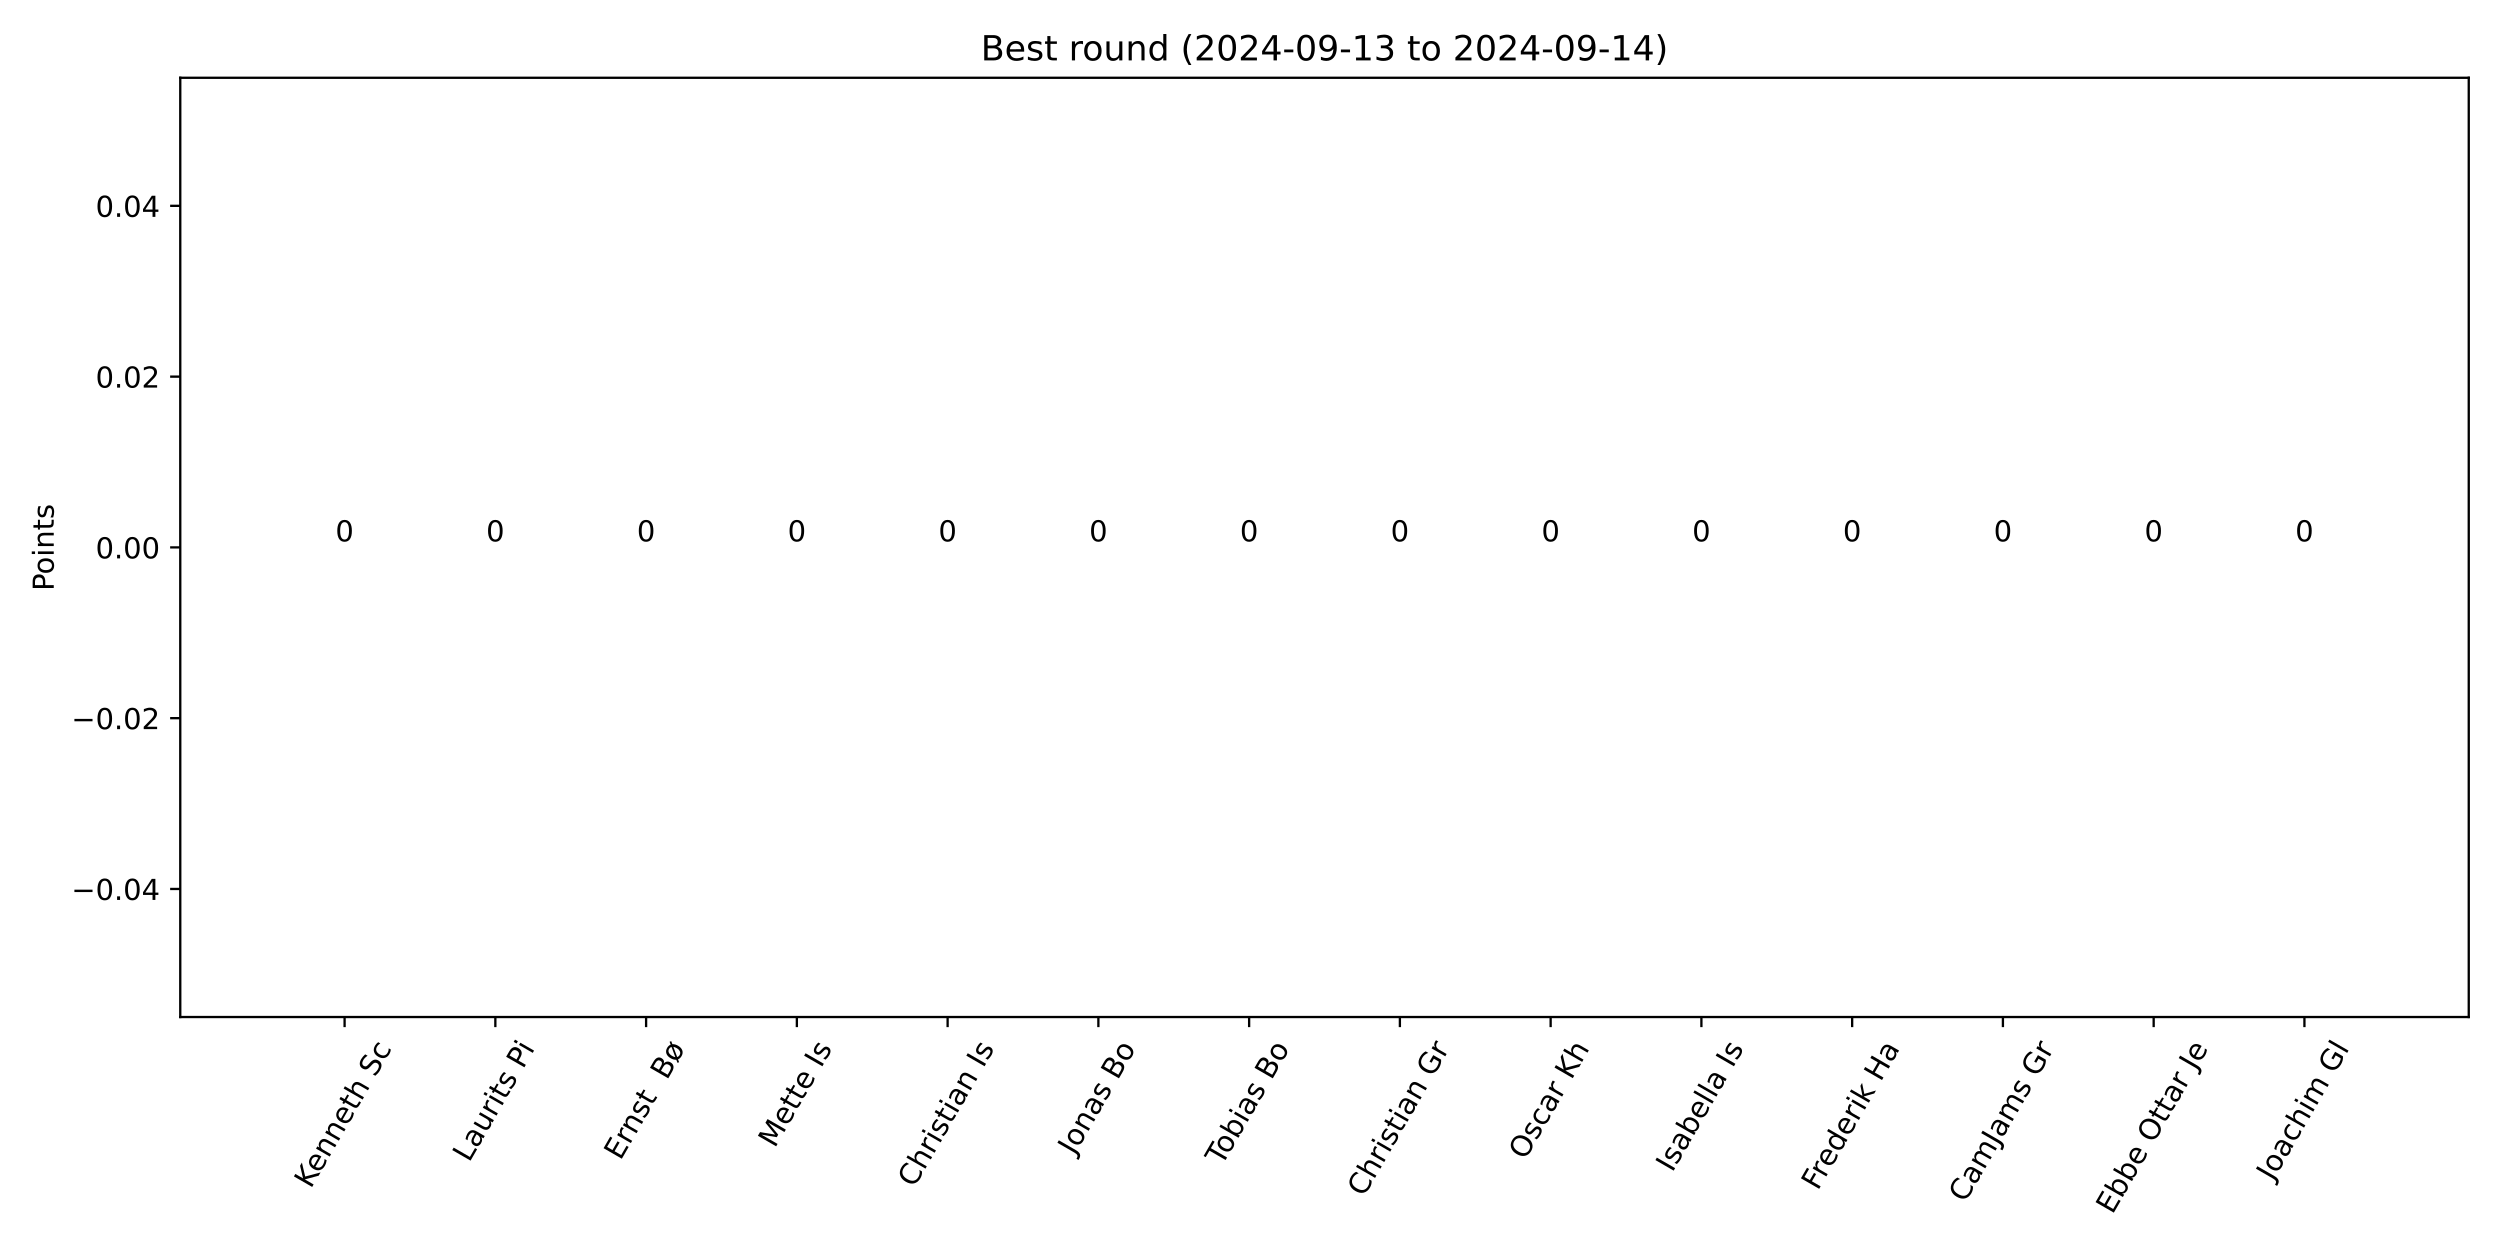
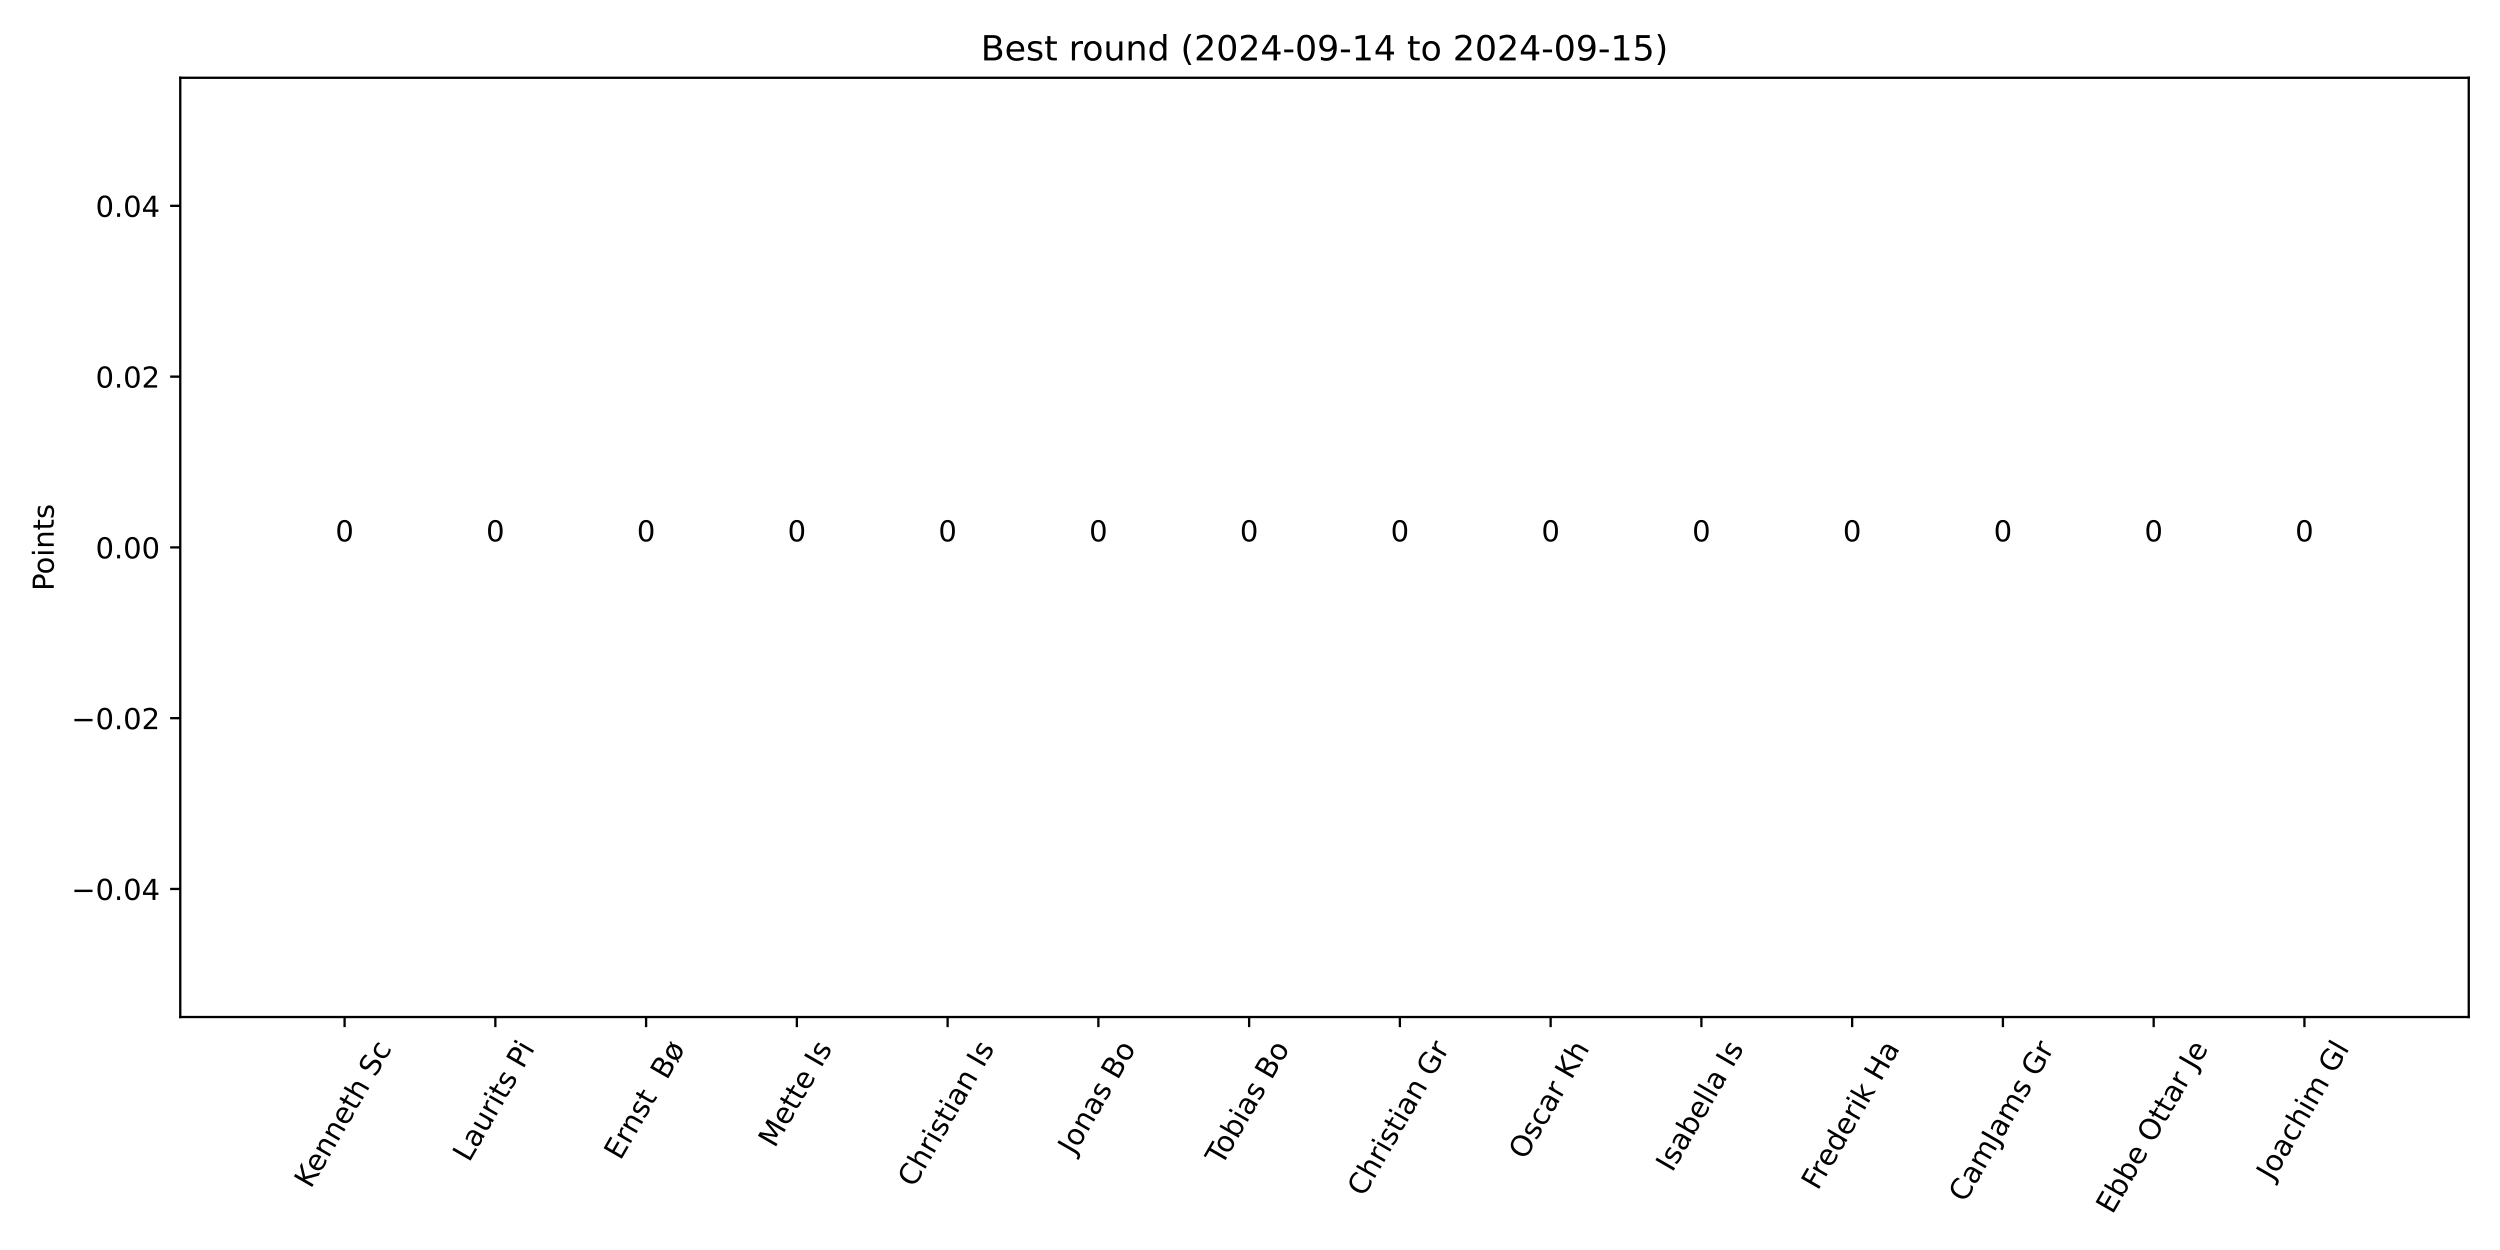
<svg xmlns="http://www.w3.org/2000/svg" xmlns:xlink="http://www.w3.org/1999/xlink" width="864pt" height="432pt" viewBox="0 0 864 432" version="1.1">
  <defs>
    <style type="text/css">*{stroke-linejoin: round; stroke-linecap: butt}</style>
  </defs>
  <g id="figure_1">
    <g id="patch_1">
      <path d="M 0 432  L 864 432  L 864 0  L 0 0  z " style="fill: #ffffff" />
    </g>
    <g id="axes_1">
      <g id="patch_2">
        <path d="M 62.3 351.483  L 853.2 351.483  L 853.2 26.88  L 62.3 26.88  z " style="fill: #ffffff" />
      </g>
      <g id="patch_3">
-         <path d="M 98.25 189.181  L 139.931 189.181  L 139.931 189.181  L 98.25 189.181  z " clip-path="url(#pc4d45baeca)" style="fill: #1e90ff" />
+         <path d="M 98.25 189.181  L 139.931 189.181  L 139.931 189.181  L 98.25 189.181  z " clip-path="url(#pec7736396a)" style="fill: #1e90ff" />
      </g>
      <g id="patch_4">
-         <path d="M 150.351 189.181  L 192.033 189.181  L 192.033 189.181  L 150.351 189.181  z " clip-path="url(#pc4d45baeca)" style="fill: #1e90ff" />
+         <path d="M 150.351 189.181  L 192.033 189.181  L 192.033 189.181  L 150.351 189.181  z " clip-path="url(#pec7736396a)" style="fill: #1e90ff" />
      </g>
      <g id="patch_5">
-         <path d="M 202.453 189.181  L 244.134 189.181  L 244.134 189.181  L 202.453 189.181  z " clip-path="url(#pc4d45baeca)" style="fill: #1e90ff" />
+         <path d="M 202.453 189.181  L 244.134 189.181  L 244.134 189.181  L 202.453 189.181  z " clip-path="url(#pec7736396a)" style="fill: #1e90ff" />
      </g>
      <g id="patch_6">
-         <path d="M 254.554 189.181  L 296.236 189.181  L 296.236 189.181  L 254.554 189.181  z " clip-path="url(#pc4d45baeca)" style="fill: #1e90ff" />
+         <path d="M 254.554 189.181  L 296.236 189.181  L 296.236 189.181  L 254.554 189.181  z " clip-path="url(#pec7736396a)" style="fill: #1e90ff" />
      </g>
      <g id="patch_7">
-         <path d="M 306.656 189.181  L 348.337 189.181  L 348.337 189.181  L 306.656 189.181  z " clip-path="url(#pc4d45baeca)" style="fill: #1e90ff" />
+         <path d="M 306.656 189.181  L 348.337 189.181  L 348.337 189.181  L 306.656 189.181  z " clip-path="url(#pec7736396a)" style="fill: #1e90ff" />
      </g>
      <g id="patch_8">
-         <path d="M 358.757 189.181  L 400.438 189.181  L 400.438 189.181  L 358.757 189.181  z " clip-path="url(#pc4d45baeca)" style="fill: #1e90ff" />
+         <path d="M 358.757 189.181  L 400.438 189.181  L 400.438 189.181  L 358.757 189.181  z " clip-path="url(#pec7736396a)" style="fill: #1e90ff" />
      </g>
      <g id="patch_9">
-         <path d="M 410.859 189.181  L 452.54 189.181  L 452.54 189.181  L 410.859 189.181  z " clip-path="url(#pc4d45baeca)" style="fill: #1e90ff" />
+         <path d="M 410.859 189.181  L 452.54 189.181  L 452.54 189.181  L 410.859 189.181  z " clip-path="url(#pec7736396a)" style="fill: #1e90ff" />
      </g>
      <g id="patch_10">
-         <path d="M 462.96 189.181  L 504.641 189.181  L 504.641 189.181  L 462.96 189.181  z " clip-path="url(#pc4d45baeca)" style="fill: #1e90ff" />
+         <path d="M 462.96 189.181  L 504.641 189.181  L 504.641 189.181  L 462.96 189.181  z " clip-path="url(#pec7736396a)" style="fill: #1e90ff" />
      </g>
      <g id="patch_11">
-         <path d="M 515.062 189.181  L 556.743 189.181  L 556.743 189.181  L 515.062 189.181  z " clip-path="url(#pc4d45baeca)" style="fill: #1e90ff" />
+         <path d="M 515.062 189.181  L 556.743 189.181  L 556.743 189.181  L 515.062 189.181  z " clip-path="url(#pec7736396a)" style="fill: #1e90ff" />
      </g>
      <g id="patch_12">
-         <path d="M 567.163 189.181  L 608.844 189.181  L 608.844 189.181  L 567.163 189.181  z " clip-path="url(#pc4d45baeca)" style="fill: #1e90ff" />
+         <path d="M 567.163 189.181  L 608.844 189.181  L 608.844 189.181  L 567.163 189.181  z " clip-path="url(#pec7736396a)" style="fill: #1e90ff" />
      </g>
      <g id="patch_13">
-         <path d="M 619.264 189.181  L 660.946 189.181  L 660.946 189.181  L 619.264 189.181  z " clip-path="url(#pc4d45baeca)" style="fill: #1e90ff" />
+         <path d="M 619.264 189.181  L 660.946 189.181  L 660.946 189.181  L 619.264 189.181  z " clip-path="url(#pec7736396a)" style="fill: #1e90ff" />
      </g>
      <g id="patch_14">
-         <path d="M 671.366 189.181  L 713.047 189.181  L 713.047 189.181  L 671.366 189.181  z " clip-path="url(#pc4d45baeca)" style="fill: #1e90ff" />
+         <path d="M 671.366 189.181  L 713.047 189.181  L 713.047 189.181  L 671.366 189.181  z " clip-path="url(#pec7736396a)" style="fill: #1e90ff" />
      </g>
      <g id="patch_15">
-         <path d="M 723.467 189.181  L 765.149 189.181  L 765.149 189.181  L 723.467 189.181  z " clip-path="url(#pc4d45baeca)" style="fill: #1e90ff" />
+         <path d="M 723.467 189.181  L 765.149 189.181  L 765.149 189.181  L 723.467 189.181  z " clip-path="url(#pec7736396a)" style="fill: #1e90ff" />
      </g>
      <g id="patch_16">
-         <path d="M 775.569 189.181  L 817.25 189.181  L 817.25 189.181  L 775.569 189.181  z " clip-path="url(#pc4d45baeca)" style="fill: #1e90ff" />
+         <path d="M 775.569 189.181  L 817.25 189.181  L 817.25 189.181  L 775.569 189.181  z " clip-path="url(#pec7736396a)" style="fill: #1e90ff" />
      </g>
      <g id="matplotlib.axis_1">
        <g id="xtick_1">
          <g id="line2d_1">
            <defs>
-               <path id="mfe3cca4dce" d="M 0 0  L 0 3.5  " style="stroke: #000000; stroke-width: 0.8" />
+               <path id="m405145135f" d="M 0 0  L 0 3.5  " style="stroke: #000000; stroke-width: 0.8" />
            </defs>
            <g>
-               <use xlink:href="#mfe3cca4dce" x="119.091" y="351.483" style="stroke: #000000; stroke-width: 0.8" />
+               <use xlink:href="#m405145135f" x="119.091" y="351.483" style="stroke: #000000; stroke-width: 0.8" />
            </g>
          </g>
          <g id="text_1">
            <g transform="translate(107.3998 411.0581) rotate(-60) scale(0.1 -0.1)">
              <defs>
                <path id="DejaVuSans-4b" d="M 628 4666  L 1259 4666  L 1259 2694  L 3353 4666  L 4166 4666  L 1850 2491  L 4331 0  L 3500 0  L 1259 2247  L 1259 0  L 628 0  L 628 4666  z " transform="scale(0.015625)" />
                <path id="DejaVuSans-65" d="M 3597 1894  L 3597 1613  L 953 1613  Q 991 1019 1311 708  Q 1631 397 2203 397  Q 2534 397 2845 478  Q 3156 559 3463 722  L 3463 178  Q 3153 47 2828 -22  Q 2503 -91 2169 -91  Q 1331 -91 842 396  Q 353 884 353 1716  Q 353 2575 817 3079  Q 1281 3584 2069 3584  Q 2775 3584 3186 3129  Q 3597 2675 3597 1894  z M 3022 2063  Q 3016 2534 2758 2815  Q 2500 3097 2075 3097  Q 1594 3097 1305 2825  Q 1016 2553 972 2059  L 3022 2063  z " transform="scale(0.015625)" />
                <path id="DejaVuSans-6e" d="M 3513 2113  L 3513 0  L 2938 0  L 2938 2094  Q 2938 2591 2744 2837  Q 2550 3084 2163 3084  Q 1697 3084 1428 2787  Q 1159 2491 1159 1978  L 1159 0  L 581 0  L 581 3500  L 1159 3500  L 1159 2956  Q 1366 3272 1645 3428  Q 1925 3584 2291 3584  Q 2894 3584 3203 3211  Q 3513 2838 3513 2113  z " transform="scale(0.015625)" />
                <path id="DejaVuSans-74" d="M 1172 4494  L 1172 3500  L 2356 3500  L 2356 3053  L 1172 3053  L 1172 1153  Q 1172 725 1289 603  Q 1406 481 1766 481  L 2356 481  L 2356 0  L 1766 0  Q 1100 0 847 248  Q 594 497 594 1153  L 594 3053  L 172 3053  L 172 3500  L 594 3500  L 594 4494  L 1172 4494  z " transform="scale(0.015625)" />
                <path id="DejaVuSans-68" d="M 3513 2113  L 3513 0  L 2938 0  L 2938 2094  Q 2938 2591 2744 2837  Q 2550 3084 2163 3084  Q 1697 3084 1428 2787  Q 1159 2491 1159 1978  L 1159 0  L 581 0  L 581 4863  L 1159 4863  L 1159 2956  Q 1366 3272 1645 3428  Q 1925 3584 2291 3584  Q 2894 3584 3203 3211  Q 3513 2838 3513 2113  z " transform="scale(0.015625)" />
                <path id="DejaVuSans-20" transform="scale(0.015625)" />
                <path id="DejaVuSans-53" d="M 3425 4513  L 3425 3897  Q 3066 4069 2747 4153  Q 2428 4238 2131 4238  Q 1616 4238 1336 4038  Q 1056 3838 1056 3469  Q 1056 3159 1242 3001  Q 1428 2844 1947 2747  L 2328 2669  Q 3034 2534 3370 2195  Q 3706 1856 3706 1288  Q 3706 609 3251 259  Q 2797 -91 1919 -91  Q 1588 -91 1214 -16  Q 841 59 441 206  L 441 856  Q 825 641 1194 531  Q 1563 422 1919 422  Q 2459 422 2753 634  Q 3047 847 3047 1241  Q 3047 1584 2836 1778  Q 2625 1972 2144 2069  L 1759 2144  Q 1053 2284 737 2584  Q 422 2884 422 3419  Q 422 4038 858 4394  Q 1294 4750 2059 4750  Q 2388 4750 2728 4690  Q 3069 4631 3425 4513  z " transform="scale(0.015625)" />
                <path id="DejaVuSans-63" d="M 3122 3366  L 3122 2828  Q 2878 2963 2633 3030  Q 2388 3097 2138 3097  Q 1578 3097 1268 2742  Q 959 2388 959 1747  Q 959 1106 1268 751  Q 1578 397 2138 397  Q 2388 397 2633 464  Q 2878 531 3122 666  L 3122 134  Q 2881 22 2623 -34  Q 2366 -91 2075 -91  Q 1284 -91 818 406  Q 353 903 353 1747  Q 353 2603 823 3093  Q 1294 3584 2113 3584  Q 2378 3584 2631 3529  Q 2884 3475 3122 3366  z " transform="scale(0.015625)" />
              </defs>
              <use xlink:href="#DejaVuSans-4b" />
              <use xlink:href="#DejaVuSans-65" x="60.576" />
              <use xlink:href="#DejaVuSans-6e" x="122.1" />
              <use xlink:href="#DejaVuSans-6e" x="185.479" />
              <use xlink:href="#DejaVuSans-65" x="248.857" />
              <use xlink:href="#DejaVuSans-74" x="310.381" />
              <use xlink:href="#DejaVuSans-68" x="349.59" />
              <use xlink:href="#DejaVuSans-20" x="412.969" />
              <use xlink:href="#DejaVuSans-53" x="444.756" />
              <use xlink:href="#DejaVuSans-63" x="508.232" />
            </g>
          </g>
        </g>
        <g id="xtick_2">
          <g id="line2d_2">
            <g>
-               <use xlink:href="#mfe3cca4dce" x="171.192" y="351.483" style="stroke: #000000; stroke-width: 0.8" />
+               <use xlink:href="#m405145135f" x="171.192" y="351.483" style="stroke: #000000; stroke-width: 0.8" />
            </g>
          </g>
          <g id="text_2">
            <g transform="translate(162.1274 401.9608) rotate(-60) scale(0.1 -0.1)">
              <defs>
                <path id="DejaVuSans-4c" d="M 628 4666  L 1259 4666  L 1259 531  L 3531 531  L 3531 0  L 628 0  L 628 4666  z " transform="scale(0.015625)" />
                <path id="DejaVuSans-61" d="M 2194 1759  Q 1497 1759 1228 1600  Q 959 1441 959 1056  Q 959 750 1161 570  Q 1363 391 1709 391  Q 2188 391 2477 730  Q 2766 1069 2766 1631  L 2766 1759  L 2194 1759  z M 3341 1997  L 3341 0  L 2766 0  L 2766 531  Q 2569 213 2275 61  Q 1981 -91 1556 -91  Q 1019 -91 701 211  Q 384 513 384 1019  Q 384 1609 779 1909  Q 1175 2209 1959 2209  L 2766 2209  L 2766 2266  Q 2766 2663 2505 2880  Q 2244 3097 1772 3097  Q 1472 3097 1187 3025  Q 903 2953 641 2809  L 641 3341  Q 956 3463 1253 3523  Q 1550 3584 1831 3584  Q 2591 3584 2966 3190  Q 3341 2797 3341 1997  z " transform="scale(0.015625)" />
                <path id="DejaVuSans-75" d="M 544 1381  L 544 3500  L 1119 3500  L 1119 1403  Q 1119 906 1312 657  Q 1506 409 1894 409  Q 2359 409 2629 706  Q 2900 1003 2900 1516  L 2900 3500  L 3475 3500  L 3475 0  L 2900 0  L 2900 538  Q 2691 219 2414 64  Q 2138 -91 1772 -91  Q 1169 -91 856 284  Q 544 659 544 1381  z M 1991 3584  L 1991 3584  z " transform="scale(0.015625)" />
                <path id="DejaVuSans-72" d="M 2631 2963  Q 2534 3019 2420 3045  Q 2306 3072 2169 3072  Q 1681 3072 1420 2755  Q 1159 2438 1159 1844  L 1159 0  L 581 0  L 581 3500  L 1159 3500  L 1159 2956  Q 1341 3275 1631 3429  Q 1922 3584 2338 3584  Q 2397 3584 2469 3576  Q 2541 3569 2628 3553  L 2631 2963  z " transform="scale(0.015625)" />
                <path id="DejaVuSans-69" d="M 603 3500  L 1178 3500  L 1178 0  L 603 0  L 603 3500  z M 603 4863  L 1178 4863  L 1178 4134  L 603 4134  L 603 4863  z " transform="scale(0.015625)" />
                <path id="DejaVuSans-73" d="M 2834 3397  L 2834 2853  Q 2591 2978 2328 3040  Q 2066 3103 1784 3103  Q 1356 3103 1142 2972  Q 928 2841 928 2578  Q 928 2378 1081 2264  Q 1234 2150 1697 2047  L 1894 2003  Q 2506 1872 2764 1633  Q 3022 1394 3022 966  Q 3022 478 2636 193  Q 2250 -91 1575 -91  Q 1294 -91 989 -36  Q 684 19 347 128  L 347 722  Q 666 556 975 473  Q 1284 391 1588 391  Q 1994 391 2212 530  Q 2431 669 2431 922  Q 2431 1156 2273 1281  Q 2116 1406 1581 1522  L 1381 1569  Q 847 1681 609 1914  Q 372 2147 372 2553  Q 372 3047 722 3315  Q 1072 3584 1716 3584  Q 2034 3584 2315 3537  Q 2597 3491 2834 3397  z " transform="scale(0.015625)" />
                <path id="DejaVuSans-50" d="M 1259 4147  L 1259 2394  L 2053 2394  Q 2494 2394 2734 2622  Q 2975 2850 2975 3272  Q 2975 3691 2734 3919  Q 2494 4147 2053 4147  L 1259 4147  z M 628 4666  L 2053 4666  Q 2838 4666 3239 4311  Q 3641 3956 3641 3272  Q 3641 2581 3239 2228  Q 2838 1875 2053 1875  L 1259 1875  L 1259 0  L 628 0  L 628 4666  z " transform="scale(0.015625)" />
              </defs>
              <use xlink:href="#DejaVuSans-4c" />
              <use xlink:href="#DejaVuSans-61" x="55.713" />
              <use xlink:href="#DejaVuSans-75" x="116.992" />
              <use xlink:href="#DejaVuSans-72" x="180.371" />
              <use xlink:href="#DejaVuSans-69" x="221.484" />
              <use xlink:href="#DejaVuSans-74" x="249.268" />
              <use xlink:href="#DejaVuSans-73" x="288.477" />
              <use xlink:href="#DejaVuSans-20" x="340.576" />
              <use xlink:href="#DejaVuSans-50" x="372.363" />
              <use xlink:href="#DejaVuSans-69" x="430.416" />
            </g>
          </g>
        </g>
        <g id="xtick_3">
          <g id="line2d_3">
            <g>
-               <use xlink:href="#mfe3cca4dce" x="223.293" y="351.483" style="stroke: #000000; stroke-width: 0.8" />
+               <use xlink:href="#m405145135f" x="223.293" y="351.483" style="stroke: #000000; stroke-width: 0.8" />
            </g>
          </g>
          <g id="text_3">
            <g transform="translate(214.4187 401.3031) rotate(-60) scale(0.1 -0.1)">
              <defs>
                <path id="DejaVuSans-45" d="M 628 4666  L 3578 4666  L 3578 4134  L 1259 4134  L 1259 2753  L 3481 2753  L 3481 2222  L 1259 2222  L 1259 531  L 3634 531  L 3634 0  L 628 0  L 628 4666  z " transform="scale(0.015625)" />
                <path id="DejaVuSans-42" d="M 1259 2228  L 1259 519  L 2272 519  Q 2781 519 3026 730  Q 3272 941 3272 1375  Q 3272 1813 3026 2020  Q 2781 2228 2272 2228  L 1259 2228  z M 1259 4147  L 1259 2741  L 2194 2741  Q 2656 2741 2882 2914  Q 3109 3088 3109 3444  Q 3109 3797 2882 3972  Q 2656 4147 2194 4147  L 1259 4147  z M 628 4666  L 2241 4666  Q 2963 4666 3353 4366  Q 3744 4066 3744 3513  Q 3744 3084 3544 2831  Q 3344 2578 2956 2516  Q 3422 2416 3680 2098  Q 3938 1781 3938 1306  Q 3938 681 3513 340  Q 3088 0 2303 0  L 628 0  L 628 4666  z " transform="scale(0.015625)" />
                <path id="DejaVuSans-f8" d="M 2828 2503  L 1306 653  Q 1434 522 1595 459  Q 1756 397 1959 397  Q 2419 397 2687 759  Q 2956 1122 2956 1747  Q 2956 1994 2925 2176  Q 2894 2359 2828 2503  z M 2606 2841  Q 2475 2969 2314 3033  Q 2153 3097 1959 3097  Q 1488 3097 1223 2730  Q 959 2363 959 1703  Q 959 1478 989 1306  Q 1019 1134 1081 991  L 2606 2841  z M 691 519  Q 522 759 437 1067  Q 353 1375 353 1747  Q 353 2609 779 3096  Q 1206 3584 1959 3584  Q 2250 3584 2498 3504  Q 2747 3425 2956 3263  L 3391 3788  L 3688 3541  L 3231 2981  Q 3397 2741 3481 2431  Q 3566 2122 3566 1747  Q 3566 888 3137 398  Q 2709 -91 1959 -91  Q 1659 -91 1407 -9  Q 1156 72 959 231  L 525 -294  L 225 -50  L 691 519  z " transform="scale(0.015625)" />
              </defs>
              <use xlink:href="#DejaVuSans-45" />
              <use xlink:href="#DejaVuSans-72" x="63.184" />
              <use xlink:href="#DejaVuSans-6e" x="102.547" />
              <use xlink:href="#DejaVuSans-73" x="165.926" />
              <use xlink:href="#DejaVuSans-74" x="218.025" />
              <use xlink:href="#DejaVuSans-20" x="257.234" />
              <use xlink:href="#DejaVuSans-20" x="289.021" />
              <use xlink:href="#DejaVuSans-42" x="320.809" />
              <use xlink:href="#DejaVuSans-f8" x="389.412" />
            </g>
          </g>
        </g>
        <g id="xtick_4">
          <g id="line2d_4">
            <g>
-               <use xlink:href="#mfe3cca4dce" x="275.395" y="351.483" style="stroke: #000000; stroke-width: 0.8" />
+               <use xlink:href="#m405145135f" x="275.395" y="351.483" style="stroke: #000000; stroke-width: 0.8" />
            </g>
          </g>
          <g id="text_4">
            <g transform="translate(267.7565 397.0204) rotate(-60) scale(0.1 -0.1)">
              <defs>
                <path id="DejaVuSans-4d" d="M 628 4666  L 1569 4666  L 2759 1491  L 3956 4666  L 4897 4666  L 4897 0  L 4281 0  L 4281 4097  L 3078 897  L 2444 897  L 1241 4097  L 1241 0  L 628 0  L 628 4666  z " transform="scale(0.015625)" />
                <path id="DejaVuSans-49" d="M 628 4666  L 1259 4666  L 1259 0  L 628 0  L 628 4666  z " transform="scale(0.015625)" />
              </defs>
              <use xlink:href="#DejaVuSans-4d" />
              <use xlink:href="#DejaVuSans-65" x="86.279" />
              <use xlink:href="#DejaVuSans-74" x="147.803" />
              <use xlink:href="#DejaVuSans-74" x="187.012" />
              <use xlink:href="#DejaVuSans-65" x="226.221" />
              <use xlink:href="#DejaVuSans-20" x="287.744" />
              <use xlink:href="#DejaVuSans-49" x="319.531" />
              <use xlink:href="#DejaVuSans-73" x="349.023" />
            </g>
          </g>
        </g>
        <g id="xtick_5">
          <g id="line2d_5">
            <g>
-               <use xlink:href="#mfe3cca4dce" x="327.496" y="351.483" style="stroke: #000000; stroke-width: 0.8" />
+               <use xlink:href="#m405145135f" x="327.496" y="351.483" style="stroke: #000000; stroke-width: 0.8" />
            </g>
          </g>
          <g id="text_5">
            <g transform="translate(315.906 410.7103) rotate(-60) scale(0.1 -0.1)">
              <defs>
                <path id="DejaVuSans-43" d="M 4122 4306  L 4122 3641  Q 3803 3938 3442 4084  Q 3081 4231 2675 4231  Q 1875 4231 1450 3742  Q 1025 3253 1025 2328  Q 1025 1406 1450 917  Q 1875 428 2675 428  Q 3081 428 3442 575  Q 3803 722 4122 1019  L 4122 359  Q 3791 134 3420 21  Q 3050 -91 2638 -91  Q 1578 -91 968 557  Q 359 1206 359 2328  Q 359 3453 968 4101  Q 1578 4750 2638 4750  Q 3056 4750 3426 4639  Q 3797 4528 4122 4306  z " transform="scale(0.015625)" />
              </defs>
              <use xlink:href="#DejaVuSans-43" />
              <use xlink:href="#DejaVuSans-68" x="69.824" />
              <use xlink:href="#DejaVuSans-72" x="133.203" />
              <use xlink:href="#DejaVuSans-69" x="174.316" />
              <use xlink:href="#DejaVuSans-73" x="202.1" />
              <use xlink:href="#DejaVuSans-74" x="254.199" />
              <use xlink:href="#DejaVuSans-69" x="293.408" />
              <use xlink:href="#DejaVuSans-61" x="321.191" />
              <use xlink:href="#DejaVuSans-6e" x="382.471" />
              <use xlink:href="#DejaVuSans-20" x="445.85" />
              <use xlink:href="#DejaVuSans-49" x="477.637" />
              <use xlink:href="#DejaVuSans-73" x="507.129" />
            </g>
          </g>
        </g>
        <g id="xtick_6">
          <g id="line2d_6">
            <g>
-               <use xlink:href="#mfe3cca4dce" x="379.598" y="351.483" style="stroke: #000000; stroke-width: 0.8" />
+               <use xlink:href="#m405145135f" x="379.598" y="351.483" style="stroke: #000000; stroke-width: 0.8" />
            </g>
          </g>
          <g id="text_6">
            <g transform="translate(371.2621 399.4358) rotate(-60) scale(0.1 -0.1)">
              <defs>
                <path id="DejaVuSans-4a" d="M 628 4666  L 1259 4666  L 1259 325  Q 1259 -519 939 -900  Q 619 -1281 -91 -1281  L -331 -1281  L -331 -750  L -134 -750  Q 284 -750 456 -515  Q 628 -281 628 325  L 628 4666  z " transform="scale(0.015625)" />
                <path id="DejaVuSans-6f" d="M 1959 3097  Q 1497 3097 1228 2736  Q 959 2375 959 1747  Q 959 1119 1226 758  Q 1494 397 1959 397  Q 2419 397 2687 759  Q 2956 1122 2956 1747  Q 2956 2369 2687 2733  Q 2419 3097 1959 3097  z M 1959 3584  Q 2709 3584 3137 3096  Q 3566 2609 3566 1747  Q 3566 888 3137 398  Q 2709 -91 1959 -91  Q 1206 -91 779 398  Q 353 888 353 1747  Q 353 2609 779 3096  Q 1206 3584 1959 3584  z " transform="scale(0.015625)" />
              </defs>
              <use xlink:href="#DejaVuSans-4a" />
              <use xlink:href="#DejaVuSans-6f" x="29.492" />
              <use xlink:href="#DejaVuSans-6e" x="90.674" />
              <use xlink:href="#DejaVuSans-61" x="154.053" />
              <use xlink:href="#DejaVuSans-73" x="215.332" />
              <use xlink:href="#DejaVuSans-20" x="267.432" />
              <use xlink:href="#DejaVuSans-42" x="299.219" />
              <use xlink:href="#DejaVuSans-6f" x="367.822" />
            </g>
          </g>
        </g>
        <g id="xtick_7">
          <g id="line2d_7">
            <g>
-               <use xlink:href="#mfe3cca4dce" x="431.699" y="351.483" style="stroke: #000000; stroke-width: 0.8" />
+               <use xlink:href="#m405145135f" x="431.699" y="351.483" style="stroke: #000000; stroke-width: 0.8" />
            </g>
          </g>
          <g id="text_7">
            <g transform="translate(422.3019 403.1137) rotate(-60) scale(0.1 -0.1)">
              <defs>
                <path id="DejaVuSans-54" d="M -19 4666  L 3928 4666  L 3928 4134  L 2272 4134  L 2272 0  L 1638 0  L 1638 4134  L -19 4134  L -19 4666  z " transform="scale(0.015625)" />
                <path id="DejaVuSans-62" d="M 3116 1747  Q 3116 2381 2855 2742  Q 2594 3103 2138 3103  Q 1681 3103 1420 2742  Q 1159 2381 1159 1747  Q 1159 1113 1420 752  Q 1681 391 2138 391  Q 2594 391 2855 752  Q 3116 1113 3116 1747  z M 1159 2969  Q 1341 3281 1617 3432  Q 1894 3584 2278 3584  Q 2916 3584 3314 3078  Q 3713 2572 3713 1747  Q 3713 922 3314 415  Q 2916 -91 2278 -91  Q 1894 -91 1617 61  Q 1341 213 1159 525  L 1159 0  L 581 0  L 581 4863  L 1159 4863  L 1159 2969  z " transform="scale(0.015625)" />
              </defs>
              <use xlink:href="#DejaVuSans-54" />
              <use xlink:href="#DejaVuSans-6f" x="44.084" />
              <use xlink:href="#DejaVuSans-62" x="105.266" />
              <use xlink:href="#DejaVuSans-69" x="168.742" />
              <use xlink:href="#DejaVuSans-61" x="196.525" />
              <use xlink:href="#DejaVuSans-73" x="257.805" />
              <use xlink:href="#DejaVuSans-20" x="309.904" />
              <use xlink:href="#DejaVuSans-42" x="341.691" />
              <use xlink:href="#DejaVuSans-6f" x="410.295" />
            </g>
          </g>
        </g>
        <g id="xtick_8">
          <g id="line2d_8">
            <g>
-               <use xlink:href="#mfe3cca4dce" x="483.801" y="351.483" style="stroke: #000000; stroke-width: 0.8" />
+               <use xlink:href="#m405145135f" x="483.801" y="351.483" style="stroke: #000000; stroke-width: 0.8" />
            </g>
          </g>
          <g id="text_8">
            <g transform="translate(471.2853 413.9146) rotate(-60) scale(0.1 -0.1)">
              <defs>
                <path id="DejaVuSans-47" d="M 3809 666  L 3809 1919  L 2778 1919  L 2778 2438  L 4434 2438  L 4434 434  Q 4069 175 3628 42  Q 3188 -91 2688 -91  Q 1594 -91 976 548  Q 359 1188 359 2328  Q 359 3472 976 4111  Q 1594 4750 2688 4750  Q 3144 4750 3555 4637  Q 3966 4525 4313 4306  L 4313 3634  Q 3963 3931 3569 4081  Q 3175 4231 2741 4231  Q 1884 4231 1454 3753  Q 1025 3275 1025 2328  Q 1025 1384 1454 906  Q 1884 428 2741 428  Q 3075 428 3337 486  Q 3600 544 3809 666  z " transform="scale(0.015625)" />
              </defs>
              <use xlink:href="#DejaVuSans-43" />
              <use xlink:href="#DejaVuSans-68" x="69.824" />
              <use xlink:href="#DejaVuSans-72" x="133.203" />
              <use xlink:href="#DejaVuSans-69" x="174.316" />
              <use xlink:href="#DejaVuSans-73" x="202.1" />
              <use xlink:href="#DejaVuSans-74" x="254.199" />
              <use xlink:href="#DejaVuSans-69" x="293.408" />
              <use xlink:href="#DejaVuSans-61" x="321.191" />
              <use xlink:href="#DejaVuSans-6e" x="382.471" />
              <use xlink:href="#DejaVuSans-20" x="445.85" />
              <use xlink:href="#DejaVuSans-47" x="477.637" />
              <use xlink:href="#DejaVuSans-72" x="555.127" />
            </g>
          </g>
        </g>
        <g id="xtick_9">
          <g id="line2d_9">
            <g>
-               <use xlink:href="#mfe3cca4dce" x="535.902" y="351.483" style="stroke: #000000; stroke-width: 0.8" />
+               <use xlink:href="#m405145135f" x="535.902" y="351.483" style="stroke: #000000; stroke-width: 0.8" />
            </g>
          </g>
          <g id="text_9">
            <g transform="translate(527.0688 401.1597) rotate(-60) scale(0.1 -0.1)">
              <defs>
                <path id="DejaVuSans-4f" d="M 2522 4238  Q 1834 4238 1429 3725  Q 1025 3213 1025 2328  Q 1025 1447 1429 934  Q 1834 422 2522 422  Q 3209 422 3611 934  Q 4013 1447 4013 2328  Q 4013 3213 3611 3725  Q 3209 4238 2522 4238  z M 2522 4750  Q 3503 4750 4090 4092  Q 4678 3434 4678 2328  Q 4678 1225 4090 567  Q 3503 -91 2522 -91  Q 1538 -91 948 565  Q 359 1222 359 2328  Q 359 3434 948 4092  Q 1538 4750 2522 4750  z " transform="scale(0.015625)" />
              </defs>
              <use xlink:href="#DejaVuSans-4f" />
              <use xlink:href="#DejaVuSans-73" x="78.711" />
              <use xlink:href="#DejaVuSans-63" x="130.811" />
              <use xlink:href="#DejaVuSans-61" x="185.791" />
              <use xlink:href="#DejaVuSans-72" x="247.07" />
              <use xlink:href="#DejaVuSans-20" x="288.184" />
              <use xlink:href="#DejaVuSans-4b" x="319.971" />
              <use xlink:href="#DejaVuSans-68" x="385.547" />
            </g>
          </g>
        </g>
        <g id="xtick_10">
          <g id="line2d_10">
            <g>
-               <use xlink:href="#mfe3cca4dce" x="588.004" y="351.483" style="stroke: #000000; stroke-width: 0.8" />
+               <use xlink:href="#m405145135f" x="588.004" y="351.483" style="stroke: #000000; stroke-width: 0.8" />
            </g>
          </g>
          <g id="text_10">
            <g transform="translate(577.9406 405.4195) rotate(-60) scale(0.1 -0.1)">
              <defs>
                <path id="DejaVuSans-6c" d="M 603 4863  L 1178 4863  L 1178 0  L 603 0  L 603 4863  z " transform="scale(0.015625)" />
              </defs>
              <use xlink:href="#DejaVuSans-49" />
              <use xlink:href="#DejaVuSans-73" x="29.492" />
              <use xlink:href="#DejaVuSans-61" x="81.592" />
              <use xlink:href="#DejaVuSans-62" x="142.871" />
              <use xlink:href="#DejaVuSans-65" x="206.348" />
              <use xlink:href="#DejaVuSans-6c" x="267.871" />
              <use xlink:href="#DejaVuSans-6c" x="295.654" />
              <use xlink:href="#DejaVuSans-61" x="323.438" />
              <use xlink:href="#DejaVuSans-20" x="384.717" />
              <use xlink:href="#DejaVuSans-49" x="416.504" />
              <use xlink:href="#DejaVuSans-73" x="445.996" />
            </g>
          </g>
        </g>
        <g id="xtick_11">
          <g id="line2d_11">
            <g>
-               <use xlink:href="#mfe3cca4dce" x="640.105" y="351.483" style="stroke: #000000; stroke-width: 0.8" />
+               <use xlink:href="#m405145135f" x="640.105" y="351.483" style="stroke: #000000; stroke-width: 0.8" />
            </g>
          </g>
          <g id="text_11">
            <g transform="translate(628.2264 411.709) rotate(-60) scale(0.1 -0.1)">
              <defs>
                <path id="DejaVuSans-46" d="M 628 4666  L 3309 4666  L 3309 4134  L 1259 4134  L 1259 2759  L 3109 2759  L 3109 2228  L 1259 2228  L 1259 0  L 628 0  L 628 4666  z " transform="scale(0.015625)" />
                <path id="DejaVuSans-64" d="M 2906 2969  L 2906 4863  L 3481 4863  L 3481 0  L 2906 0  L 2906 525  Q 2725 213 2448 61  Q 2172 -91 1784 -91  Q 1150 -91 751 415  Q 353 922 353 1747  Q 353 2572 751 3078  Q 1150 3584 1784 3584  Q 2172 3584 2448 3432  Q 2725 3281 2906 2969  z M 947 1747  Q 947 1113 1208 752  Q 1469 391 1925 391  Q 2381 391 2643 752  Q 2906 1113 2906 1747  Q 2906 2381 2643 2742  Q 2381 3103 1925 3103  Q 1469 3103 1208 2742  Q 947 2381 947 1747  z " transform="scale(0.015625)" />
                <path id="DejaVuSans-6b" d="M 581 4863  L 1159 4863  L 1159 1991  L 2875 3500  L 3609 3500  L 1753 1863  L 3688 0  L 2938 0  L 1159 1709  L 1159 0  L 581 0  L 581 4863  z " transform="scale(0.015625)" />
                <path id="DejaVuSans-48" d="M 628 4666  L 1259 4666  L 1259 2753  L 3553 2753  L 3553 4666  L 4184 4666  L 4184 0  L 3553 0  L 3553 2222  L 1259 2222  L 1259 0  L 628 0  L 628 4666  z " transform="scale(0.015625)" />
              </defs>
              <use xlink:href="#DejaVuSans-46" />
              <use xlink:href="#DejaVuSans-72" x="50.27" />
              <use xlink:href="#DejaVuSans-65" x="89.133" />
              <use xlink:href="#DejaVuSans-64" x="150.656" />
              <use xlink:href="#DejaVuSans-65" x="214.133" />
              <use xlink:href="#DejaVuSans-72" x="275.656" />
              <use xlink:href="#DejaVuSans-69" x="316.77" />
              <use xlink:href="#DejaVuSans-6b" x="344.553" />
              <use xlink:href="#DejaVuSans-20" x="402.463" />
              <use xlink:href="#DejaVuSans-48" x="434.25" />
              <use xlink:href="#DejaVuSans-61" x="509.445" />
            </g>
          </g>
        </g>
        <g id="xtick_12">
          <g id="line2d_12">
            <g>
-               <use xlink:href="#mfe3cca4dce" x="692.207" y="351.483" style="stroke: #000000; stroke-width: 0.8" />
+               <use xlink:href="#m405145135f" x="692.207" y="351.483" style="stroke: #000000; stroke-width: 0.8" />
            </g>
          </g>
          <g id="text_12">
            <g transform="translate(679.1169 415.9038) rotate(-60) scale(0.1 -0.1)">
              <defs>
                <path id="DejaVuSans-6d" d="M 3328 2828  Q 3544 3216 3844 3400  Q 4144 3584 4550 3584  Q 5097 3584 5394 3201  Q 5691 2819 5691 2113  L 5691 0  L 5113 0  L 5113 2094  Q 5113 2597 4934 2840  Q 4756 3084 4391 3084  Q 3944 3084 3684 2787  Q 3425 2491 3425 1978  L 3425 0  L 2847 0  L 2847 2094  Q 2847 2600 2669 2842  Q 2491 3084 2119 3084  Q 1678 3084 1418 2786  Q 1159 2488 1159 1978  L 1159 0  L 581 0  L 581 3500  L 1159 3500  L 1159 2956  Q 1356 3278 1631 3431  Q 1906 3584 2284 3584  Q 2666 3584 2933 3390  Q 3200 3197 3328 2828  z " transform="scale(0.015625)" />
              </defs>
              <use xlink:href="#DejaVuSans-43" />
              <use xlink:href="#DejaVuSans-61" x="69.824" />
              <use xlink:href="#DejaVuSans-6d" x="131.104" />
              <use xlink:href="#DejaVuSans-4a" x="228.516" />
              <use xlink:href="#DejaVuSans-61" x="258.008" />
              <use xlink:href="#DejaVuSans-6d" x="319.287" />
              <use xlink:href="#DejaVuSans-73" x="416.699" />
              <use xlink:href="#DejaVuSans-20" x="468.799" />
              <use xlink:href="#DejaVuSans-47" x="500.586" />
              <use xlink:href="#DejaVuSans-72" x="578.076" />
            </g>
          </g>
        </g>
        <g id="xtick_13">
          <g id="line2d_13">
            <g>
-               <use xlink:href="#mfe3cca4dce" x="744.308" y="351.483" style="stroke: #000000; stroke-width: 0.8" />
+               <use xlink:href="#m405145135f" x="744.308" y="351.483" style="stroke: #000000; stroke-width: 0.8" />
            </g>
          </g>
          <g id="text_13">
            <g transform="translate(730.0527 419.9416) rotate(-60) scale(0.1 -0.1)">
              <use xlink:href="#DejaVuSans-45" />
              <use xlink:href="#DejaVuSans-62" x="63.184" />
              <use xlink:href="#DejaVuSans-62" x="126.66" />
              <use xlink:href="#DejaVuSans-65" x="190.137" />
              <use xlink:href="#DejaVuSans-20" x="251.66" />
              <use xlink:href="#DejaVuSans-4f" x="283.447" />
              <use xlink:href="#DejaVuSans-74" x="362.158" />
              <use xlink:href="#DejaVuSans-74" x="401.367" />
              <use xlink:href="#DejaVuSans-61" x="440.576" />
              <use xlink:href="#DejaVuSans-72" x="501.855" />
              <use xlink:href="#DejaVuSans-20" x="542.969" />
              <use xlink:href="#DejaVuSans-4a" x="574.756" />
              <use xlink:href="#DejaVuSans-65" x="604.248" />
            </g>
          </g>
        </g>
        <g id="xtick_14">
          <g id="line2d_14">
            <g>
-               <use xlink:href="#mfe3cca4dce" x="796.409" y="351.483" style="stroke: #000000; stroke-width: 0.8" />
+               <use xlink:href="#m405145135f" x="796.409" y="351.483" style="stroke: #000000; stroke-width: 0.8" />
            </g>
          </g>
          <g id="text_14">
            <g transform="translate(785.485 408.4032) rotate(-60) scale(0.1 -0.1)">
              <use xlink:href="#DejaVuSans-4a" />
              <use xlink:href="#DejaVuSans-6f" x="29.492" />
              <use xlink:href="#DejaVuSans-61" x="90.674" />
              <use xlink:href="#DejaVuSans-63" x="151.953" />
              <use xlink:href="#DejaVuSans-68" x="206.934" />
              <use xlink:href="#DejaVuSans-69" x="270.312" />
              <use xlink:href="#DejaVuSans-6d" x="298.096" />
              <use xlink:href="#DejaVuSans-20" x="395.508" />
              <use xlink:href="#DejaVuSans-47" x="427.295" />
              <use xlink:href="#DejaVuSans-6c" x="504.785" />
            </g>
          </g>
        </g>
      </g>
      <g id="matplotlib.axis_2">
        <g id="ytick_1">
          <g id="line2d_15">
            <defs>
-               <path id="mc7d436ce00" d="M 0 0  L -3.5 0  " style="stroke: #000000; stroke-width: 0.8" />
+               <path id="me2ca554e2a" d="M 0 0  L -3.5 0  " style="stroke: #000000; stroke-width: 0.8" />
            </defs>
            <g>
-               <use xlink:href="#mc7d436ce00" x="62.3" y="307.219" style="stroke: #000000; stroke-width: 0.8" />
+               <use xlink:href="#me2ca554e2a" x="62.3" y="307.219" style="stroke: #000000; stroke-width: 0.8" />
            </g>
          </g>
          <g id="text_15">
            <g transform="translate(24.65469 311.0179) scale(0.1 -0.1)">
              <defs>
                <path id="DejaVuSans-2212" d="M 678 2272  L 4684 2272  L 4684 1741  L 678 1741  L 678 2272  z " transform="scale(0.015625)" />
                <path id="DejaVuSans-30" d="M 2034 4250  Q 1547 4250 1301 3770  Q 1056 3291 1056 2328  Q 1056 1369 1301 889  Q 1547 409 2034 409  Q 2525 409 2770 889  Q 3016 1369 3016 2328  Q 3016 3291 2770 3770  Q 2525 4250 2034 4250  z M 2034 4750  Q 2819 4750 3233 4129  Q 3647 3509 3647 2328  Q 3647 1150 3233 529  Q 2819 -91 2034 -91  Q 1250 -91 836 529  Q 422 1150 422 2328  Q 422 3509 836 4129  Q 1250 4750 2034 4750  z " transform="scale(0.015625)" />
                <path id="DejaVuSans-2e" d="M 684 794  L 1344 794  L 1344 0  L 684 0  L 684 794  z " transform="scale(0.015625)" />
                <path id="DejaVuSans-34" d="M 2419 4116  L 825 1625  L 2419 1625  L 2419 4116  z M 2253 4666  L 3047 4666  L 3047 1625  L 3713 1625  L 3713 1100  L 3047 1100  L 3047 0  L 2419 0  L 2419 1100  L 313 1100  L 313 1709  L 2253 4666  z " transform="scale(0.015625)" />
              </defs>
              <use xlink:href="#DejaVuSans-2212" />
              <use xlink:href="#DejaVuSans-30" x="83.789" />
              <use xlink:href="#DejaVuSans-2e" x="147.412" />
              <use xlink:href="#DejaVuSans-30" x="179.199" />
              <use xlink:href="#DejaVuSans-34" x="242.822" />
            </g>
          </g>
        </g>
        <g id="ytick_2">
          <g id="line2d_16">
            <g>
-               <use xlink:href="#mc7d436ce00" x="62.3" y="248.2" style="stroke: #000000; stroke-width: 0.8" />
+               <use xlink:href="#me2ca554e2a" x="62.3" y="248.2" style="stroke: #000000; stroke-width: 0.8" />
            </g>
          </g>
          <g id="text_16">
            <g transform="translate(24.65469 251.9992) scale(0.1 -0.1)">
              <defs>
                <path id="DejaVuSans-32" d="M 1228 531  L 3431 531  L 3431 0  L 469 0  L 469 531  Q 828 903 1448 1529  Q 2069 2156 2228 2338  Q 2531 2678 2651 2914  Q 2772 3150 2772 3378  Q 2772 3750 2511 3984  Q 2250 4219 1831 4219  Q 1534 4219 1204 4116  Q 875 4013 500 3803  L 500 4441  Q 881 4594 1212 4672  Q 1544 4750 1819 4750  Q 2544 4750 2975 4387  Q 3406 4025 3406 3419  Q 3406 3131 3298 2873  Q 3191 2616 2906 2266  Q 2828 2175 2409 1742  Q 1991 1309 1228 531  z " transform="scale(0.015625)" />
              </defs>
              <use xlink:href="#DejaVuSans-2212" />
              <use xlink:href="#DejaVuSans-30" x="83.789" />
              <use xlink:href="#DejaVuSans-2e" x="147.412" />
              <use xlink:href="#DejaVuSans-30" x="179.199" />
              <use xlink:href="#DejaVuSans-32" x="242.822" />
            </g>
          </g>
        </g>
        <g id="ytick_3">
          <g id="line2d_17">
            <g>
-               <use xlink:href="#mc7d436ce00" x="62.3" y="189.181" style="stroke: #000000; stroke-width: 0.8" />
+               <use xlink:href="#me2ca554e2a" x="62.3" y="189.181" style="stroke: #000000; stroke-width: 0.8" />
            </g>
          </g>
          <g id="text_17">
            <g transform="translate(33.03437 192.9806) scale(0.1 -0.1)">
              <use xlink:href="#DejaVuSans-30" />
              <use xlink:href="#DejaVuSans-2e" x="63.623" />
              <use xlink:href="#DejaVuSans-30" x="95.41" />
              <use xlink:href="#DejaVuSans-30" x="159.033" />
            </g>
          </g>
        </g>
        <g id="ytick_4">
          <g id="line2d_18">
            <g>
-               <use xlink:href="#mc7d436ce00" x="62.3" y="130.163" style="stroke: #000000; stroke-width: 0.8" />
+               <use xlink:href="#me2ca554e2a" x="62.3" y="130.163" style="stroke: #000000; stroke-width: 0.8" />
            </g>
          </g>
          <g id="text_18">
            <g transform="translate(33.03437 133.9619) scale(0.1 -0.1)">
              <use xlink:href="#DejaVuSans-30" />
              <use xlink:href="#DejaVuSans-2e" x="63.623" />
              <use xlink:href="#DejaVuSans-30" x="95.41" />
              <use xlink:href="#DejaVuSans-32" x="159.033" />
            </g>
          </g>
        </g>
        <g id="ytick_5">
          <g id="line2d_19">
            <g>
-               <use xlink:href="#mc7d436ce00" x="62.3" y="71.144" style="stroke: #000000; stroke-width: 0.8" />
+               <use xlink:href="#me2ca554e2a" x="62.3" y="71.144" style="stroke: #000000; stroke-width: 0.8" />
            </g>
          </g>
          <g id="text_19">
            <g transform="translate(33.03437 74.94322) scale(0.1 -0.1)">
              <use xlink:href="#DejaVuSans-30" />
              <use xlink:href="#DejaVuSans-2e" x="63.623" />
              <use xlink:href="#DejaVuSans-30" x="95.41" />
              <use xlink:href="#DejaVuSans-34" x="159.033" />
            </g>
          </g>
        </g>
        <g id="text_20">
          <g transform="translate(18.575 204.197) rotate(-90) scale(0.1 -0.1)">
            <use xlink:href="#DejaVuSans-50" />
            <use xlink:href="#DejaVuSans-6f" x="56.678" />
            <use xlink:href="#DejaVuSans-69" x="117.859" />
            <use xlink:href="#DejaVuSans-6e" x="145.643" />
            <use xlink:href="#DejaVuSans-74" x="209.021" />
            <use xlink:href="#DejaVuSans-73" x="248.23" />
          </g>
        </g>
      </g>
      <g id="patch_17">
        <path d="M 62.3 351.483  L 62.3 26.88  " style="fill: none; stroke: #000000; stroke-width: 0.8; stroke-linejoin: miter; stroke-linecap: square" />
      </g>
      <g id="patch_18">
        <path d="M 853.2 351.483  L 853.2 26.88  " style="fill: none; stroke: #000000; stroke-width: 0.8; stroke-linejoin: miter; stroke-linecap: square" />
      </g>
      <g id="patch_19">
        <path d="M 62.3 351.483  L 853.2 351.483  " style="fill: none; stroke: #000000; stroke-width: 0.8; stroke-linejoin: miter; stroke-linecap: square" />
      </g>
      <g id="patch_20">
        <path d="M 62.3 26.88  L 853.2 26.88  " style="fill: none; stroke: #000000; stroke-width: 0.8; stroke-linejoin: miter; stroke-linecap: square" />
      </g>
      <g id="text_21">
        <g transform="translate(115.9093 187.1017) scale(0.1 -0.1)">
          <use xlink:href="#DejaVuSans-30" />
        </g>
      </g>
      <g id="text_22">
        <g transform="translate(168.0108 187.1017) scale(0.1 -0.1)">
          <use xlink:href="#DejaVuSans-30" />
        </g>
      </g>
      <g id="text_23">
        <g transform="translate(220.1122 187.1017) scale(0.1 -0.1)">
          <use xlink:href="#DejaVuSans-30" />
        </g>
      </g>
      <g id="text_24">
        <g transform="translate(272.2137 187.1017) scale(0.1 -0.1)">
          <use xlink:href="#DejaVuSans-30" />
        </g>
      </g>
      <g id="text_25">
        <g transform="translate(324.3151 187.1017) scale(0.1 -0.1)">
          <use xlink:href="#DejaVuSans-30" />
        </g>
      </g>
      <g id="text_26">
        <g transform="translate(376.4166 187.1017) scale(0.1 -0.1)">
          <use xlink:href="#DejaVuSans-30" />
        </g>
      </g>
      <g id="text_27">
        <g transform="translate(428.518 187.1017) scale(0.1 -0.1)">
          <use xlink:href="#DejaVuSans-30" />
        </g>
      </g>
      <g id="text_28">
        <g transform="translate(480.6195 187.1017) scale(0.1 -0.1)">
          <use xlink:href="#DejaVuSans-30" />
        </g>
      </g>
      <g id="text_29">
        <g transform="translate(532.7209 187.1017) scale(0.1 -0.1)">
          <use xlink:href="#DejaVuSans-30" />
        </g>
      </g>
      <g id="text_30">
        <g transform="translate(584.8224 187.1017) scale(0.1 -0.1)">
          <use xlink:href="#DejaVuSans-30" />
        </g>
      </g>
      <g id="text_31">
        <g transform="translate(636.9238 187.1017) scale(0.1 -0.1)">
          <use xlink:href="#DejaVuSans-30" />
        </g>
      </g>
      <g id="text_32">
        <g transform="translate(689.0253 187.1017) scale(0.1 -0.1)">
          <use xlink:href="#DejaVuSans-30" />
        </g>
      </g>
      <g id="text_33">
        <g transform="translate(741.1267 187.1017) scale(0.1 -0.1)">
          <use xlink:href="#DejaVuSans-30" />
        </g>
      </g>
      <g id="text_34">
        <g transform="translate(793.2282 187.1017) scale(0.1 -0.1)">
          <use xlink:href="#DejaVuSans-30" />
        </g>
      </g>
      <g id="text_35">
        <g transform="translate(338.9753 20.88) scale(0.12 -0.12)">
          <defs>
            <path id="DejaVuSans-28" d="M 1984 4856  Q 1566 4138 1362 3434  Q 1159 2731 1159 2009  Q 1159 1288 1364 580  Q 1569 -128 1984 -844  L 1484 -844  Q 1016 -109 783 600  Q 550 1309 550 2009  Q 550 2706 781 3412  Q 1013 4119 1484 4856  L 1984 4856  z " transform="scale(0.015625)" />
            <path id="DejaVuSans-2d" d="M 313 2009  L 1997 2009  L 1997 1497  L 313 1497  L 313 2009  z " transform="scale(0.015625)" />
            <path id="DejaVuSans-39" d="M 703 97  L 703 672  Q 941 559 1184 500  Q 1428 441 1663 441  Q 2288 441 2617 861  Q 2947 1281 2994 2138  Q 2813 1869 2534 1725  Q 2256 1581 1919 1581  Q 1219 1581 811 2004  Q 403 2428 403 3163  Q 403 3881 828 4315  Q 1253 4750 1959 4750  Q 2769 4750 3195 4129  Q 3622 3509 3622 2328  Q 3622 1225 3098 567  Q 2575 -91 1691 -91  Q 1453 -91 1209 -44  Q 966 3 703 97  z M 1959 2075  Q 2384 2075 2632 2365  Q 2881 2656 2881 3163  Q 2881 3666 2632 3958  Q 2384 4250 1959 4250  Q 1534 4250 1286 3958  Q 1038 3666 1038 3163  Q 1038 2656 1286 2365  Q 1534 2075 1959 2075  z " transform="scale(0.015625)" />
            <path id="DejaVuSans-31" d="M 794 531  L 1825 531  L 1825 4091  L 703 3866  L 703 4441  L 1819 4666  L 2450 4666  L 2450 531  L 3481 531  L 3481 0  L 794 0  L 794 531  z " transform="scale(0.015625)" />
-             <path id="DejaVuSans-33" d="M 2597 2516  Q 3050 2419 3304 2112  Q 3559 1806 3559 1356  Q 3559 666 3084 287  Q 2609 -91 1734 -91  Q 1441 -91 1130 -33  Q 819 25 488 141  L 488 750  Q 750 597 1062 519  Q 1375 441 1716 441  Q 2309 441 2620 675  Q 2931 909 2931 1356  Q 2931 1769 2642 2001  Q 2353 2234 1838 2234  L 1294 2234  L 1294 2753  L 1863 2753  Q 2328 2753 2575 2939  Q 2822 3125 2822 3475  Q 2822 3834 2567 4026  Q 2313 4219 1838 4219  Q 1578 4219 1281 4162  Q 984 4106 628 3988  L 628 4550  Q 988 4650 1302 4700  Q 1616 4750 1894 4750  Q 2613 4750 3031 4423  Q 3450 4097 3450 3541  Q 3450 3153 3228 2886  Q 3006 2619 2597 2516  z " transform="scale(0.015625)" />
+             <path id="DejaVuSans-35" d="M 691 4666  L 3169 4666  L 3169 4134  L 1269 4134  L 1269 2991  Q 1406 3038 1543 3061  Q 1681 3084 1819 3084  Q 2600 3084 3056 2656  Q 3513 2228 3513 1497  Q 3513 744 3044 326  Q 2575 -91 1722 -91  Q 1428 -91 1123 -41  Q 819 9 494 109  L 494 744  Q 775 591 1075 516  Q 1375 441 1709 441  Q 2250 441 2565 725  Q 2881 1009 2881 1497  Q 2881 1984 2565 2268  Q 2250 2553 1709 2553  Q 1456 2553 1204 2497  Q 953 2441 691 2322  L 691 4666  z " transform="scale(0.015625)" />
            <path id="DejaVuSans-29" d="M 513 4856  L 1013 4856  Q 1481 4119 1714 3412  Q 1947 2706 1947 2009  Q 1947 1309 1714 600  Q 1481 -109 1013 -844  L 513 -844  Q 928 -128 1133 580  Q 1338 1288 1338 2009  Q 1338 2731 1133 3434  Q 928 4138 513 4856  z " transform="scale(0.015625)" />
          </defs>
          <use xlink:href="#DejaVuSans-42" />
          <use xlink:href="#DejaVuSans-65" x="68.604" />
          <use xlink:href="#DejaVuSans-73" x="130.127" />
          <use xlink:href="#DejaVuSans-74" x="182.227" />
          <use xlink:href="#DejaVuSans-20" x="221.436" />
          <use xlink:href="#DejaVuSans-72" x="253.223" />
          <use xlink:href="#DejaVuSans-6f" x="292.086" />
          <use xlink:href="#DejaVuSans-75" x="353.268" />
          <use xlink:href="#DejaVuSans-6e" x="416.646" />
          <use xlink:href="#DejaVuSans-64" x="480.025" />
          <use xlink:href="#DejaVuSans-20" x="543.502" />
          <use xlink:href="#DejaVuSans-28" x="575.289" />
          <use xlink:href="#DejaVuSans-32" x="614.303" />
          <use xlink:href="#DejaVuSans-30" x="677.926" />
          <use xlink:href="#DejaVuSans-32" x="741.549" />
          <use xlink:href="#DejaVuSans-34" x="805.172" />
          <use xlink:href="#DejaVuSans-2d" x="868.795" />
          <use xlink:href="#DejaVuSans-30" x="904.879" />
          <use xlink:href="#DejaVuSans-39" x="968.502" />
          <use xlink:href="#DejaVuSans-2d" x="1032.125" />
          <use xlink:href="#DejaVuSans-31" x="1068.209" />
-           <use xlink:href="#DejaVuSans-33" x="1131.832" />
+           <use xlink:href="#DejaVuSans-34" x="1131.832" />
          <use xlink:href="#DejaVuSans-20" x="1195.455" />
          <use xlink:href="#DejaVuSans-74" x="1227.242" />
          <use xlink:href="#DejaVuSans-6f" x="1266.451" />
          <use xlink:href="#DejaVuSans-20" x="1327.633" />
          <use xlink:href="#DejaVuSans-32" x="1359.42" />
          <use xlink:href="#DejaVuSans-30" x="1423.043" />
          <use xlink:href="#DejaVuSans-32" x="1486.666" />
          <use xlink:href="#DejaVuSans-34" x="1550.289" />
          <use xlink:href="#DejaVuSans-2d" x="1613.912" />
          <use xlink:href="#DejaVuSans-30" x="1649.996" />
          <use xlink:href="#DejaVuSans-39" x="1713.619" />
          <use xlink:href="#DejaVuSans-2d" x="1777.242" />
          <use xlink:href="#DejaVuSans-31" x="1813.326" />
-           <use xlink:href="#DejaVuSans-34" x="1876.949" />
+           <use xlink:href="#DejaVuSans-35" x="1876.949" />
          <use xlink:href="#DejaVuSans-29" x="1940.572" />
        </g>
      </g>
    </g>
  </g>
  <defs>
-     <clipPath id="pc4d45baeca">
+     <clipPath id="pec7736396a">
      <rect x="62.3" y="26.88" width="790.9" height="324.603" />
    </clipPath>
  </defs>
</svg>
